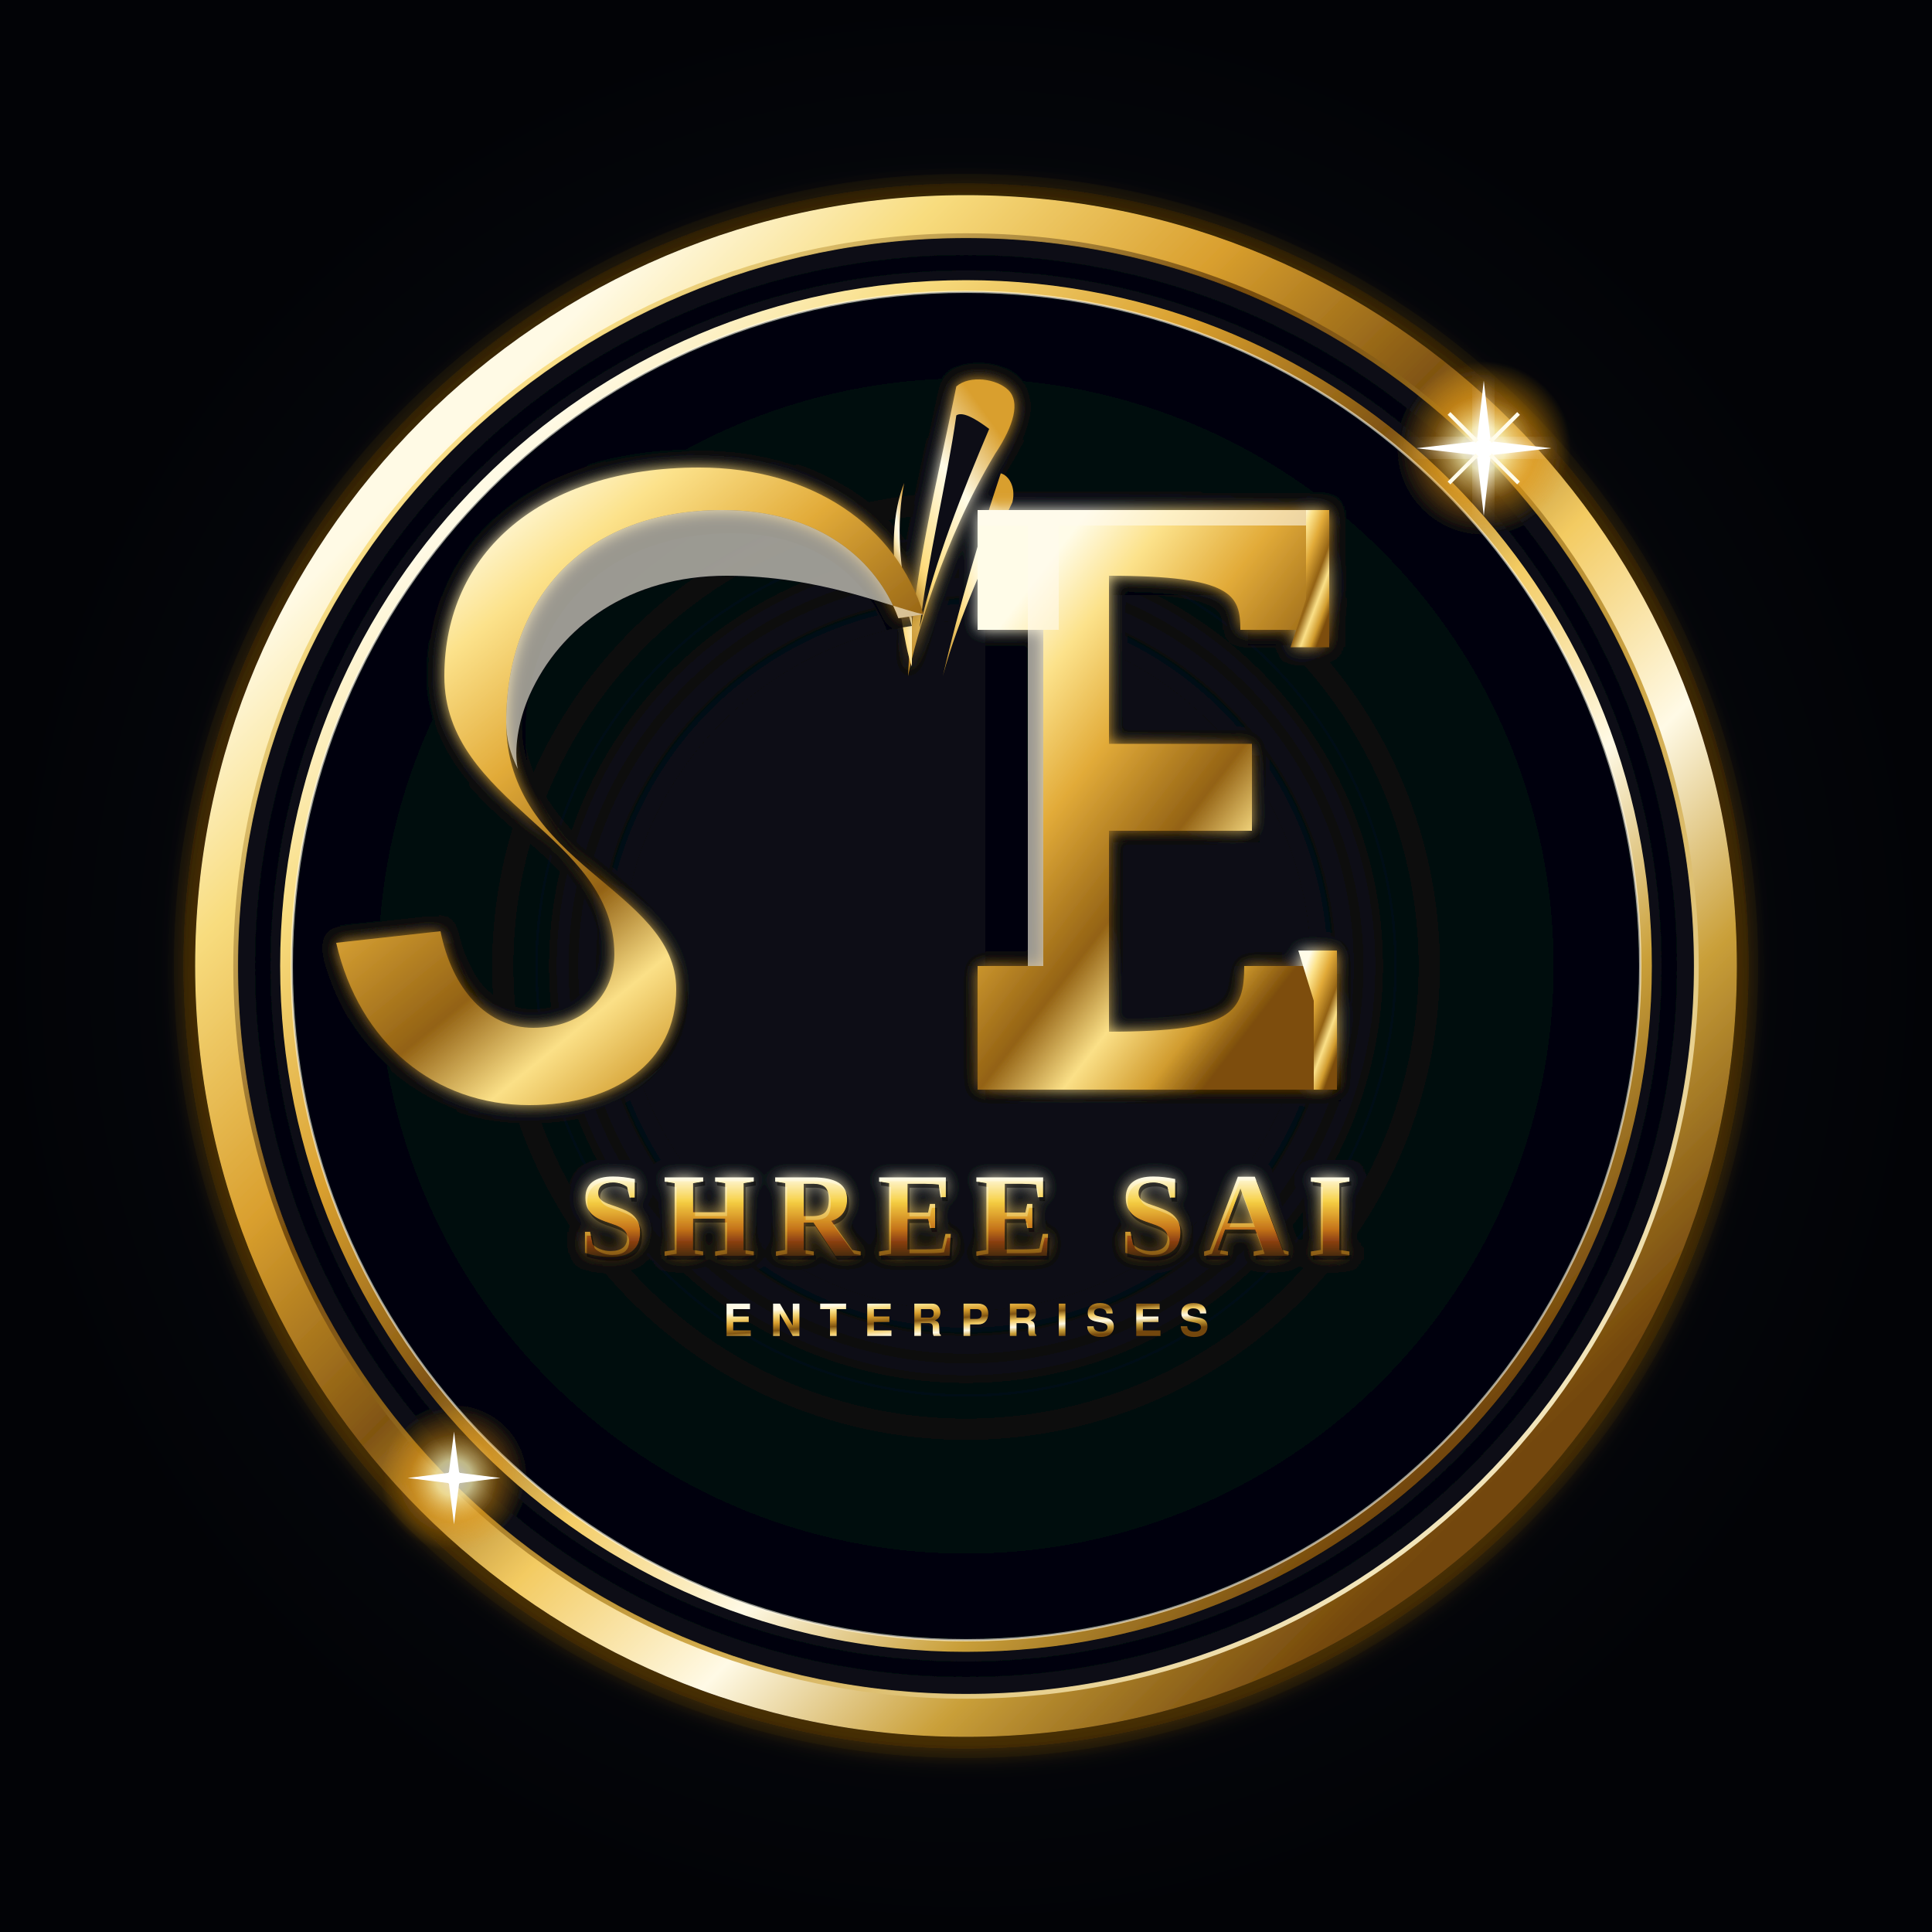
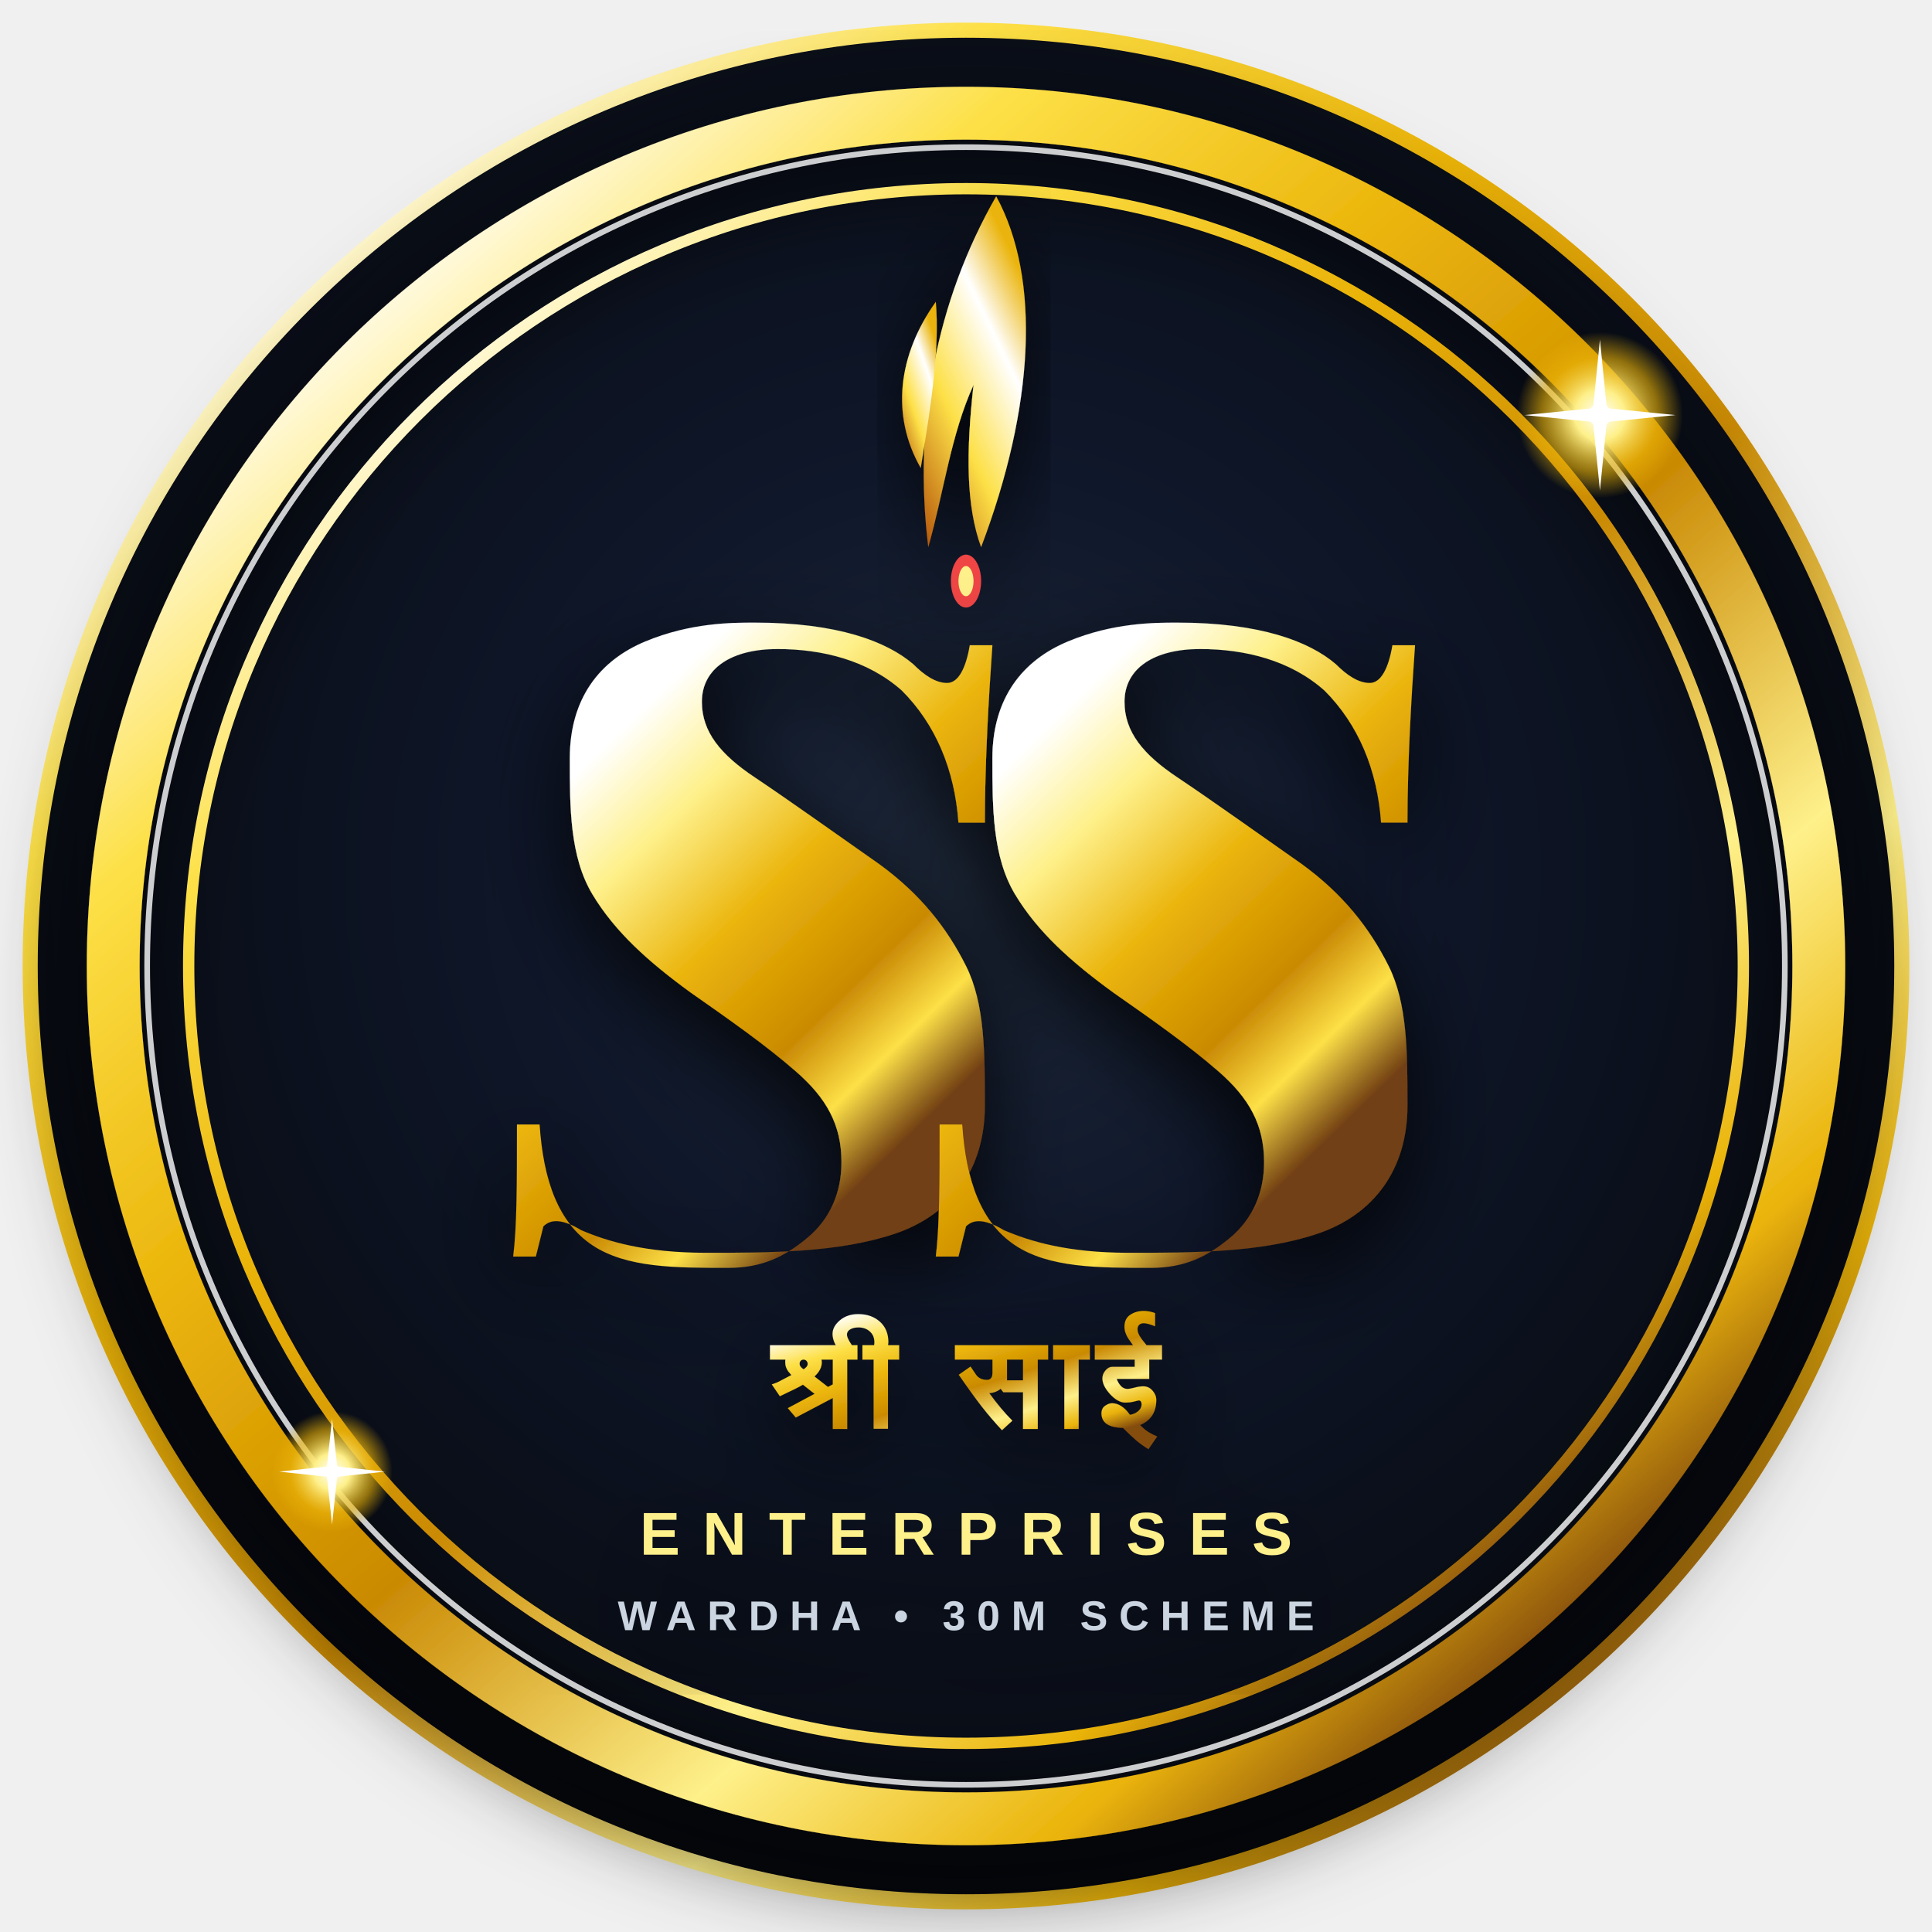
- <svg xmlns="http://www.w3.org/2000/svg" viewBox="0 0 1000 1000" width="100%" height="100%">
+ <svg xmlns="http://www.w3.org/2000/svg" viewBox="0 0 512 512" width="512" height="512">
  <defs>
-     <radialGradient id="bgRadial" cx="50%" cy="50%" r="50%" fx="50%" fy="50%">
-       <stop offset="0%" stop-color="#0f1626" />
-       <stop offset="45%" stop-color="#090e18" />
-       <stop offset="80%" stop-color="#04060a" />
-       <stop offset="100%" stop-color="#020306" />
+     <radialGradient id="navyGlow" cx="50%" cy="45%" r="55%">
+       <stop offset="0%" stop-color="#1e293b" />
+       <stop offset="40%" stop-color="#0f172a" />
+       <stop offset="85%" stop-color="#090d16" />
+       <stop offset="100%" stop-color="#05070c" />
    </radialGradient>
-     <linearGradient id="goldMetallicRing" x1="15%" y1="15%" x2="85%" y2="85%">
-       <stop offset="0%" stop-color="#fffae5" />
-       <stop offset="12%" stop-color="#f8dc7e" />
-       <stop offset="28%" stop-color="#d99f2e" />
-       <stop offset="44%" stop-color="#805411" />
-       <stop offset="58%" stop-color="#f3cb62" />
-       <stop offset="72%" stop-color="#fffae6" />
-       <stop offset="85%" stop-color="#caa03a" />
-       <stop offset="100%" stop-color="#73470b" />
+     <linearGradient id="ringGold" x1="15%" y1="10%" x2="85%" y2="90%">
+       <stop offset="0%" stop-color="#fffbe6" />
+       <stop offset="15%" stop-color="#fde047" />
+       <stop offset="35%" stop-color="#eab308" />
+       <stop offset="55%" stop-color="#ca8a04" />
+       <stop offset="75%" stop-color="#fef08a" />
+       <stop offset="90%" stop-color="#eab308" />
+       <stop offset="100%" stop-color="#854d0e" />
    </linearGradient>
-     <linearGradient id="goldBevelRim" x1="85%" y1="85%" x2="15%" y2="15%">
-       <stop offset="0%" stop-color="#fff5cc" />
-       <stop offset="30%" stop-color="#caa03a" />
-       <stop offset="70%" stop-color="#6e450b" />
-       <stop offset="100%" stop-color="#f8dc7e" />
+     <linearGradient id="monoGold" x1="25%" y1="15%" x2="75%" y2="85%">
+       <stop offset="0%" stop-color="#ffffff" />
+       <stop offset="20%" stop-color="#fef08a" />
+       <stop offset="45%" stop-color="#eab308" />
+       <stop offset="70%" stop-color="#ca8a04" />
+       <stop offset="85%" stop-color="#fde047" />
+       <stop offset="100%" stop-color="#713f12" />
    </linearGradient>
-     <linearGradient id="goldMonogram" x1="20%" y1="10%" x2="80%" y2="90%">
-       <stop offset="0%" stop-color="#fffce8" />
-       <stop offset="15%" stop-color="#fce28b" />
-       <stop offset="35%" stop-color="#e2ab39" />
-       <stop offset="60%" stop-color="#936214" />
-       <stop offset="75%" stop-color="#fbe087" />
-       <stop offset="90%" stop-color="#d19c2f" />
-       <stop offset="100%" stop-color="#7d4e0b" />
+     <linearGradient id="featherGrad" x1="0%" y1="100%" x2="60%" y2="0%">
+       <stop offset="0%" stop-color="#b45309" />
+       <stop offset="40%" stop-color="#fde047" />
+       <stop offset="75%" stop-color="#ffffff" />
+       <stop offset="100%" stop-color="#eab308" />
    </linearGradient>
-     <linearGradient id="featherGrad" x1="0%" y1="100%" x2="50%" y2="0%">
-       <stop offset="0%" stop-color="#b67f1e" />
-       <stop offset="35%" stop-color="#fedc7d" />
-       <stop offset="70%" stop-color="#fffce8" />
-       <stop offset="100%" stop-color="#d99f2e" />
-     </linearGradient>
-     <linearGradient id="textGold" x1="0%" y1="0%" x2="0%" y2="100%">
-       <stop offset="0%" stop-color="#fffceb" />
-       <stop offset="30%" stop-color="#fae188" />
-       <stop offset="65%" stop-color="#d9a334" />
-       <stop offset="100%" stop-color="#825410" />
-     </linearGradient>
-     <filter id="medallionShadow" x="-20%" y="-20%" width="140%" height="140%">
-       <feDropShadow dx="0" dy="16" stdDeviation="22" flood-color="#000000" flood-opacity="0.9" />
-       <feDropShadow dx="0" dy="4" stdDeviation="6" flood-color="#f59e0b" flood-opacity="0.2" />
+     <radialGradient id="starFlare" cx="50%" cy="50%" r="50%">
+       <stop offset="0%" stop-color="#ffffff" />
+       <stop offset="30%" stop-color="#fef08a" />
+       <stop offset="70%" stop-color="#eab308" stop-opacity="0.6" />
+       <stop offset="100%" stop-color="#eab308" stop-opacity="0" />
+     </radialGradient>
+     <filter id="goldDrop" x="-20%" y="-20%" width="140%" height="140%">
+       <feDropShadow dx="0" dy="8" stdDeviation="12" flood-color="#000000" flood-opacity="0.85" />
    </filter>
-     <filter id="glowSubtle" x="-20%" y="-20%" width="140%" height="140%">
-       <feGaussianBlur stdDeviation="4" result="blur" />
-       <feComposite in="SourceGraphic" in2="blur" operator="over" />
-     </filter>
-     <radialGradient id="flareCore" cx="50%" cy="50%" r="50%">
-       <stop offset="0%" stop-color="#ffffff" />
-       <stop offset="25%" stop-color="#fff3b0" />
-       <stop offset="60%" stop-color="#f59e0b" stop-opacity="0.5" />
-       <stop offset="100%" stop-color="#f59e0b" stop-opacity="0" />
-     </radialGradient>
  </defs>
-   <rect width="1000" height="1000" fill="url(#bgRadial)" />
-   <circle cx="500" cy="500" r="410" fill="#f59e0b" fill-opacity="0.04" filter="url(#glowSubtle)" />
-   <g filter="url(#medallionShadow)">
-     <circle cx="500" cy="500" r="395" fill="#070a12" stroke="#0e1526" stroke-width="4" />
-     <circle cx="500" cy="500" r="392" fill="none" stroke="#2a1a05" stroke-width="26" opacity="0.6" />
-     <circle cx="500" cy="500" r="388" fill="none" stroke="url(#goldMetallicRing)" stroke-width="22" />
-     <circle cx="500" cy="500" r="378" fill="none" stroke="url(#goldBevelRim)" stroke-width="2.5" opacity="0.9" />
-     <circle cx="500" cy="500" r="364" fill="none" stroke="#04060c" stroke-width="8" />
-     <circle cx="500" cy="500" r="352" fill="none" stroke="url(#goldMetallicRing)" stroke-width="6" />
-     <circle cx="500" cy="500" r="349" fill="none" stroke="#fffceb" stroke-width="1.2" opacity="0.6" />
-     <radialGradient id="innerVignette" cx="50%" cy="50%" r="50%">
-       <stop offset="50%" stop-color="#060911" stop-opacity="0" />
-       <stop offset="100%" stop-color="#030408" stop-opacity="0.85" />
-     </radialGradient>
-     <circle cx="500" cy="500" r="348" fill="url(#innerVignette)" />
-     <g transform="translate(0, -10)">
-       <path d="M495,210 C485,260 472,310 470,360 C474,340 488,290 515,245 C525,230 528,218 522,212 C516,206 502,204 495,210 Z" fill="url(#featherGrad)" filter="url(#glowSubtle)" />
-       <path d="M495,225 C490,260 480,300 476,335 C484,300 498,265 512,232 C504,226 498,223 495,225 Z" fill="#090e18" />
-       <path d="M472,330 C465,305 464,280 468,260 C462,275 461,295 465,320 C468,340 470,350 472,355 Z" fill="url(#featherGrad)" />
-       <path d="M518,255 C508,285 496,325 488,360 C496,330 512,295 524,270 C526,262 522,256 518,255 Z" fill="url(#featherGrad)" />
-     </g>
-     <path d="M455,320 C445,295 420,270 375,270 C310,270 268,312 268,375 C268,445 352,458 352,510 C352,548 318,568 274,568 C228,568 190,538 180,488 L232,482 C238,510 254,528 276,528 C300,528 315,512 315,492 C315,432 232,416 232,352 C232,290 282,246 362,246 C416,246 456,275 468,318 Z" fill="#020306" opacity="0.8" transform="translate(4, 6)" />
-     <path d="M465,320 C454,290 424,264 374,264 C304,264 262,308 262,374 C262,448 350,460 350,512 C350,550 318,572 274,572 C225,572 186,540 174,488 L228,482 C234,512 252,532 276,532 C302,532 318,515 318,494 C318,432 230,416 230,350 C230,286 280,242 362,242 C420,242 464,272 478,318 Z" fill="url(#goldMonogram)" filter="url(#glowSubtle)" />
-     <path d="M478,318 L465,320 C454,290 424,264 374,264 C304,264 262,308 262,374 C262,382 264,390 268,398 C266,388 268,374 274,360 C290,324 326,298 376,298 C424,298 460,314 478,318 Z" fill="#fffaea" opacity="0.6" />
-     <g transform="translate(4, 6)" opacity="0.8" fill="#020306">
-       <path d="M506,268 L678,268 L678,328 L642,328 L642,302 L572,302 L572,385 L648,385 L648,430 L572,430 L572,532 L652,532 L652,498 L690,498 L690,564 L506,564 Z" />
-     </g>
-     <g fill="url(#goldMonogram)" filter="url(#glowSubtle)">
-       <path d="M506,264 L676,264 L676,326 L642,326 C642,308 638,298 574,298 L574,385 L648,385 L648,430 L574,430 L574,534 C638,534 644,524 644,500 L680,500 L680,564 L506,564 L506,500 L540,500 L540,326 L506,326 Z" />
-       <polygon points="676,264 688,264 688,335 668,335 676,310" />
-       <polygon points="680,564 692,564 692,492 672,492 680,518" />
-     </g>
-     <path d="M506,264 L676,264 L676,272 L548,272 L548,326 L540,326 L540,500 L532,500 L532,272 L506,272 Z" fill="#fffaec" opacity="0.6" />
-     <text x="500" y="650" font-family="'Playfair Display', 'Cinzel', 'Times New Roman', 'Georgia', serif" font-size="62" font-weight="900" letter-spacing="9" fill="url(#textGold)" text-anchor="middle" filter="url(#glowSubtle)">
-       SHREE SAI
-     </text>
-     <text x="501" y="652" font-family="'Playfair Display', 'Cinzel', 'Times New Roman', 'Georgia', serif" font-size="62" font-weight="900" letter-spacing="9" fill="#000000" opacity="0.5" text-anchor="middle" style="mix-blend-mode: overlay;">
-       SHREE SAI
-     </text>
-     <g transform="translate(0, 686)">
-       <line x1="305" y1="0" x2="345" y2="0" stroke="url(#goldMetallicRing)" stroke-width="3" stroke-linecap="round" />
-       <text x="500" y="5.5" font-family="'Plus Jakarta Sans', 'Montserrat', 'Helvetica', 'Arial', sans-serif" font-size="23" font-weight="800" letter-spacing="9" fill="url(#goldMetallicRing)" text-anchor="middle">
-         ENTERPRISES
-       </text>
-       <line x1="655" y1="0" x2="695" y2="0" stroke="url(#goldMetallicRing)" stroke-width="3" stroke-linecap="round" />
-     </g>
-     <g transform="translate(768, 232)">
-       <circle cx="0" cy="0" r="45" fill="url(#flareCore)" opacity="0.85" />
-       <path d="M0,-35 L4,0 L0,35 L-4,0 Z" fill="#ffffff" filter="url(#glowSubtle)" />
-       <path d="M-35,0 L0,4 L35,0 L0,-4 Z" fill="#ffffff" filter="url(#glowSubtle)" />
-       <path d="M-18,-18 L0,0 L18,18 L0,0 Z" stroke="#fffceb" stroke-width="2" />
-       <path d="M18,-18 L0,0 L-18,18 L0,0 Z" stroke="#fffceb" stroke-width="2" />
-       <circle cx="0" cy="0" r="5" fill="#ffffff" />
-     </g>
-     <g transform="translate(235, 765)">
-       <circle cx="0" cy="0" r="38" fill="url(#flareCore)" opacity="0.75" />
-       <path d="M0,-24 L3,0 L0,24 L-3,0 Z" fill="#ffffff" />
-       <path d="M-24,0 L0,3 L24,0 L0,-3 Z" fill="#ffffff" />
-       <circle cx="0" cy="0" r="4" fill="#ffffff" />
-     </g>
+   <circle cx="256" cy="256" r="248" fill="url(#navyGlow)" stroke="url(#ringGold)" stroke-width="4" />
+   <circle cx="256" cy="256" r="226" fill="none" stroke="url(#ringGold)" stroke-width="14" filter="url(#goldDrop)" />
+   <circle cx="256" cy="256" r="217" fill="none" stroke="#ffffff" stroke-width="1.5" opacity="0.8" />
+   <circle cx="256" cy="256" r="206" fill="none" stroke="url(#ringGold)" stroke-width="3" />
+   <g filter="url(#goldDrop)">
+     <path d="M246,145 C242,112 248,80 264,52 C276,74 274,108 260,145 C256,134 256,120 258,102 C252,115 250,131 246,145 Z" fill="url(#featherGrad)" />
+     <path d="M244,124 C236,110 238,94 248,80 C249,92 247,106 244,124 Z" fill="url(#featherGrad)" />
+     <ellipse cx="256" cy="154" rx="4" ry="7" fill="#ef4444" />
+     <ellipse cx="256" cy="154" rx="2" ry="4" fill="#fef08a" />
+   </g>
+   <g filter="url(#goldDrop)">
+     <path d="M200,165 C222,165 235,170 242,176 C245,179 248,181 251,181 C254,181 256,177 257,171 L263,171 C262,185 261,202 261,218 L254,218 C253,204 248,192 239,183 C230,175 218,172 206,172 C194,172 186,177 186,186 C186,194 191,200 200,206 C209,212 223,222 233,229 C244,237 251,246 256,256 C261,266 261,279 261,293 C261,310 252,322 237,327 C222,332 204,332 187,332 C171,332 161,329 154,326 C149,323 146,323 144,325 L142,333 L136,333 C137,325 137,314 137,298 L143,298 C144,313 148,324 157,330 C166,336 179,336 193,336 C202,336 208,333 214,328 C220,323 223,316 223,308 C223,298 219,291 211,284 C203,277 193,270 183,263 C172,255 163,247 157,237 C151,227 151,214 151,201 C151,185 159,175 171,170 C183,165 194,165 200,165 Z" fill="url(#monoGold)" />
+     <path d="M312,165 C334,165 347,170 354,176 C357,179 360,181 363,181 C366,181 368,177 369,171 L375,171 C374,185 373,202 373,218 L366,218 C365,204 360,192 351,183 C342,175 330,172 318,172 C306,172 298,177 298,186 C298,194 303,200 312,206 C321,212 335,222 345,229 C356,237 363,246 368,256 C373,266 373,279 373,293 C373,310 364,322 349,327 C334,332 316,332 299,332 C283,332 273,329 266,326 C261,323 258,323 256,325 L254,333 L248,333 C249,325 249,314 249,298 L255,298 C256,313 260,324 269,330 C278,336 291,336 305,336 C314,336 320,333 326,328 C332,323 335,316 335,308 C335,298 331,291 323,284 C315,277 305,270 295,263 C284,255 275,247 269,237 C263,227 263,214 263,201 C263,185 271,175 283,170 C295,165 306,165 312,165 Z" fill="url(#monoGold)" />
+   </g>
+   <g filter="url(#goldDrop)">
+     <text x="256" y="378" font-family="'Cinzel', 'Plus Jakarta Sans', Arial, sans-serif" font-weight="900" font-size="34" fill="url(#ringGold)" text-anchor="middle" letter-spacing="4">श्री साई</text>
+     <text x="256" y="412" font-family="'Plus Jakarta Sans', Arial, sans-serif" font-weight="800" font-size="16" fill="#fef08a" text-anchor="middle" letter-spacing="6">ENTERPRISES</text>
+     <text x="256" y="432" font-family="'Plus Jakarta Sans', Arial, sans-serif" font-weight="700" font-size="11" fill="#cbd5e1" text-anchor="middle" letter-spacing="3">WARDHA • 30M SCHEME</text>
+   </g>
+   <g transform="translate(424, 110)">
+     <circle cx="0" cy="0" r="22" fill="url(#starFlare)" />
+     <path d="M0,-20 L2,0 L0,20 L-2,0 Z" fill="#ffffff" />
+     <path d="M-20,0 L0,2 L20,0 L0,-2 Z" fill="#ffffff" />
+     <circle cx="0" cy="0" r="3" fill="#ffffff" />
+   </g>
+   <g transform="translate(88, 390)">
+     <circle cx="0" cy="0" r="16" fill="url(#starFlare)" />
+     <path d="M0,-14 L1.5,0 L0,14 L-1.5,0 Z" fill="#ffffff" />
+     <path d="M-14,0 L0,1.5 L14,0 L0,-1.5 Z" fill="#ffffff" />
+     <circle cx="0" cy="0" r="2" fill="#ffffff" />
  </g>
</svg>
